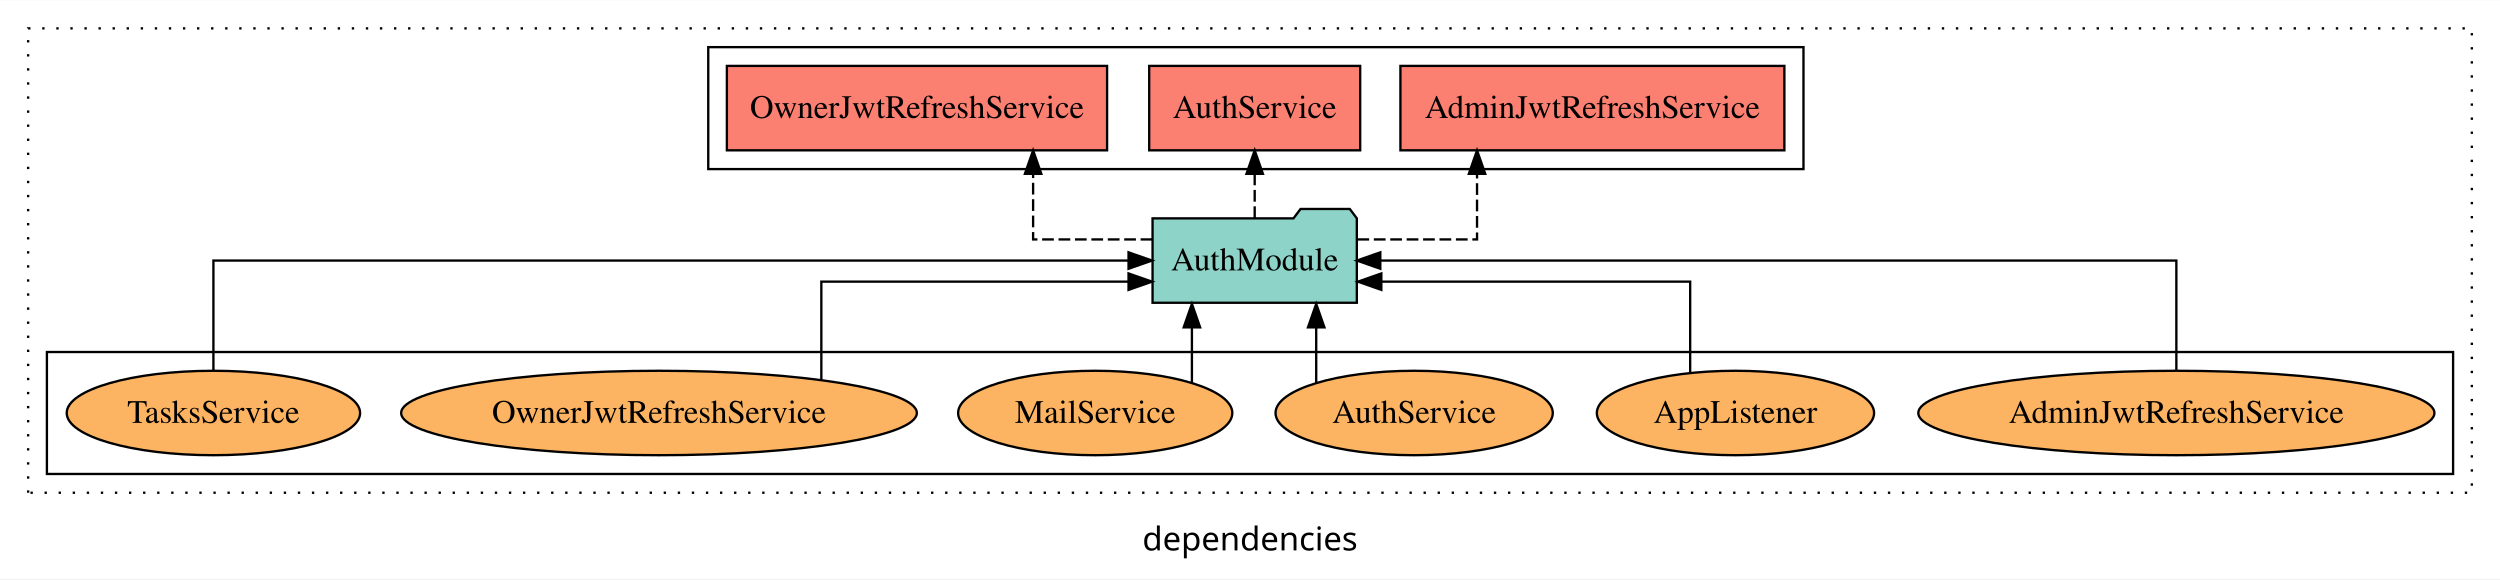
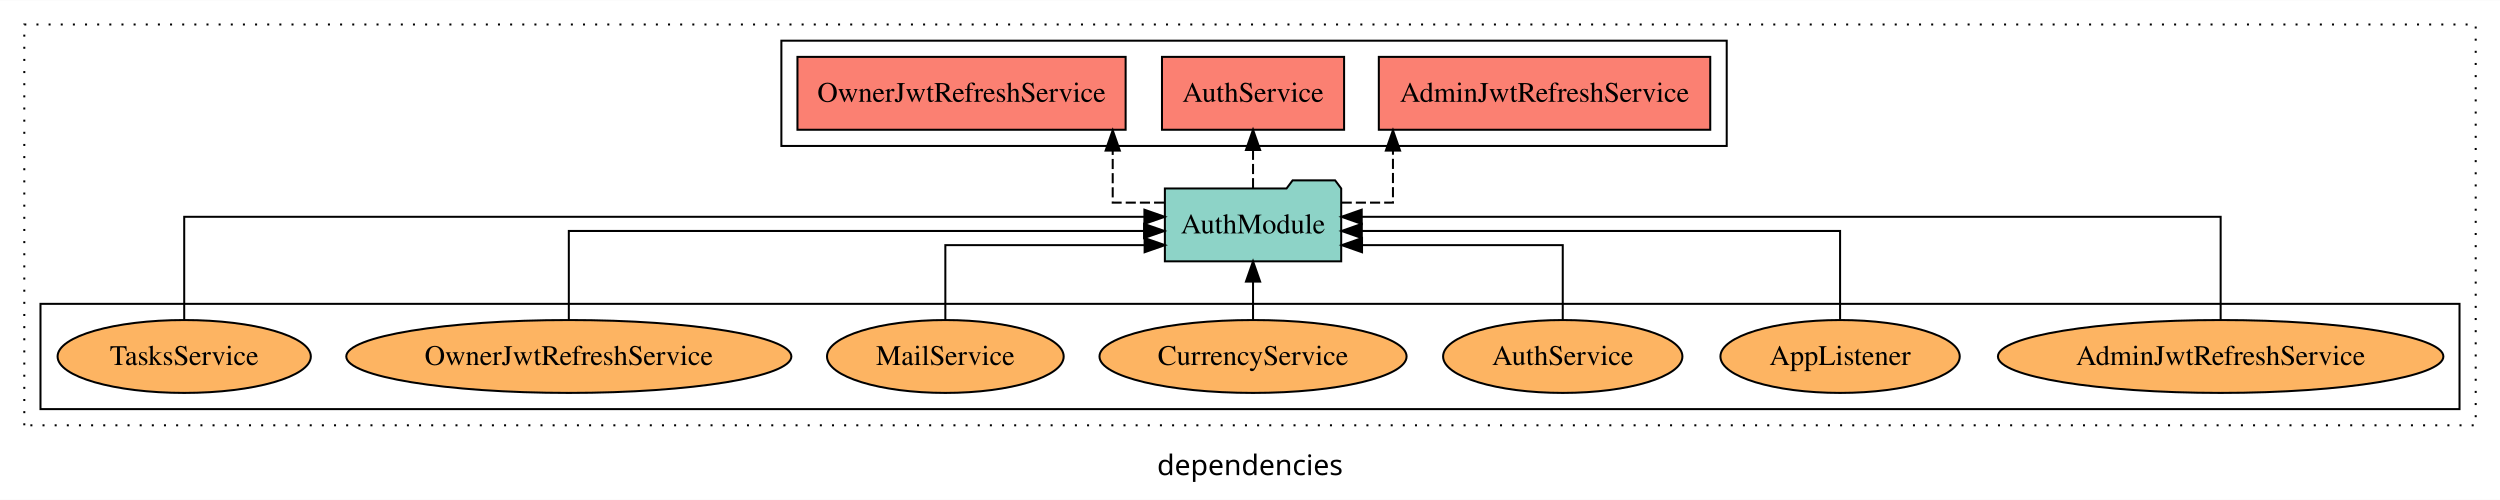
- <svg xmlns="http://www.w3.org/2000/svg" width="1066pt" height="247pt" viewBox="0.00 0.00 1066.00 246.80">
+ <svg xmlns="http://www.w3.org/2000/svg" width="1235pt" height="247pt" viewBox="0.00 0.00 1235.00 246.80">
  <g id="graph0" class="graph" transform="scale(1 1) rotate(0) translate(4 242.8)">
-     <polygon fill="white" stroke="transparent" points="-4,4 -4,-242.8 1062,-242.8 1062,4 -4,4" />
-     <text text-anchor="middle" x="529" y="-8.2" font-family="sans-serif" font-size="14.00">dependencies</text>
+     <polygon fill="white" stroke="transparent" points="-4,4 -4,-242.8 1231,-242.8 1231,4 -4,4" />
+     <text text-anchor="middle" x="613.5" y="-8.2" font-family="sans-serif" font-size="14.00">dependencies</text>
    <g id="clust1" class="cluster">
-       <polygon fill="none" stroke="black" stroke-dasharray="1,5" points="8,-32.8 8,-230.8 1050,-230.8 1050,-32.8 8,-32.8" />
+       <polygon fill="none" stroke="black" stroke-dasharray="1,5" points="8,-32.8 8,-230.8 1219,-230.8 1219,-32.8 8,-32.8" />
    </g>
    <g id="clust4" class="cluster">
-       <polygon fill="none" stroke="black" points="298,-170.8 298,-222.8 765,-222.8 765,-170.8 298,-170.8" />
+       <polygon fill="none" stroke="black" points="382,-170.8 382,-222.8 849,-222.8 849,-170.8 382,-170.8" />
    </g>
    <g id="clust6" class="cluster">
-       <polygon fill="none" stroke="black" points="16,-40.8 16,-92.8 1042,-92.8 1042,-40.8 16,-40.8" />
+       <polygon fill="none" stroke="black" points="16,-40.8 16,-92.8 1211,-92.8 1211,-40.8 16,-40.8" />
    </g>
    <g id="node1" class="node">
-       <polygon fill="#fb8072" stroke="black" points="756.86,-214.8 593.14,-214.8 593.14,-178.8 756.86,-178.8 756.86,-214.8" />
-       <text text-anchor="middle" x="675" y="-192.6" font-family="Times,serif" font-size="14.00">AdminJwtRefreshService </text>
+       <polygon fill="#fb8072" stroke="black" points="840.86,-214.8 677.14,-214.8 677.14,-178.8 840.86,-178.8 840.86,-214.8" />
+       <text text-anchor="middle" x="759" y="-192.6" font-family="Times,serif" font-size="14.00">AdminJwtRefreshService </text>
    </g>
    <g id="node2" class="node">
-       <polygon fill="#fb8072" stroke="black" points="575.98,-214.8 486.02,-214.8 486.02,-178.8 575.98,-178.8 575.98,-214.8" />
-       <text text-anchor="middle" x="531" y="-192.6" font-family="Times,serif" font-size="14.00">AuthService </text>
+       <polygon fill="#fb8072" stroke="black" points="659.98,-214.8 570.02,-214.8 570.02,-178.8 659.98,-178.8 659.98,-214.8" />
+       <text text-anchor="middle" x="615" y="-192.6" font-family="Times,serif" font-size="14.00">AuthService </text>
    </g>
    <g id="node3" class="node">
-       <polygon fill="#fb8072" stroke="black" points="468.06,-214.8 305.94,-214.8 305.94,-178.8 468.06,-178.8 468.06,-214.8" />
-       <text text-anchor="middle" x="387" y="-192.6" font-family="Times,serif" font-size="14.00">OwnerJwtRefreshService </text>
+       <polygon fill="#fb8072" stroke="black" points="552.06,-214.8 389.94,-214.8 389.94,-178.8 552.06,-178.8 552.06,-214.8" />
+       <text text-anchor="middle" x="471" y="-192.6" font-family="Times,serif" font-size="14.00">OwnerJwtRefreshService </text>
    </g>
    <g id="node4" class="node">
-       <polygon fill="#8dd3c7" stroke="black" points="574.55,-149.8 571.55,-153.8 550.55,-153.8 547.55,-149.8 487.45,-149.8 487.45,-113.8 574.55,-113.8 574.55,-149.8" />
-       <text text-anchor="middle" x="531" y="-127.6" font-family="Times,serif" font-size="14.00">AuthModule</text>
+       <polygon fill="#8dd3c7" stroke="black" points="658.55,-149.8 655.55,-153.8 634.55,-153.8 631.55,-149.8 571.45,-149.8 571.45,-113.8 658.55,-113.8 658.55,-149.8" />
+       <text text-anchor="middle" x="615" y="-127.6" font-family="Times,serif" font-size="14.00">AuthModule</text>
    </g>
    <g id="edge1" class="edge">
-       <path fill="none" stroke="black" stroke-dasharray="5,2" d="M574.8,-140.8C599.64,-140.8 625.81,-140.8 625.81,-140.8 625.81,-140.8 625.81,-168.77 625.81,-168.77" />
-       <polygon fill="black" stroke="black" points="622.31,-168.77 625.81,-178.77 629.31,-168.77 622.31,-168.77" />
+       <path fill="none" stroke="black" stroke-dasharray="5,2" d="M658.78,-142.8C672.49,-142.8 684.12,-142.8 684.12,-142.8 684.12,-142.8 684.12,-168.52 684.12,-168.52" />
+       <polygon fill="black" stroke="black" points="680.62,-168.52 684.12,-178.52 687.62,-168.52 680.62,-168.52" />
    </g>
    <g id="edge2" class="edge">
-       <path fill="none" stroke="black" stroke-dasharray="5,2" d="M531,-149.91C531,-149.91 531,-168.79 531,-168.79" />
-       <polygon fill="black" stroke="black" points="527.5,-168.79 531,-178.79 534.5,-168.79 527.5,-168.79" />
+       <path fill="none" stroke="black" stroke-dasharray="5,2" d="M615,-149.91C615,-149.91 615,-168.79 615,-168.79" />
+       <polygon fill="black" stroke="black" points="611.5,-168.79 615,-178.79 618.5,-168.79 611.5,-168.79" />
    </g>
    <g id="edge3" class="edge">
-       <path fill="none" stroke="black" stroke-dasharray="5,2" d="M487.36,-140.8C462.6,-140.8 436.52,-140.8 436.52,-140.8 436.52,-140.8 436.52,-168.77 436.52,-168.77" />
-       <polygon fill="black" stroke="black" points="433.02,-168.77 436.52,-178.77 440.02,-168.77 433.02,-168.77" />
+       <path fill="none" stroke="black" stroke-dasharray="5,2" d="M571.1,-142.8C557.34,-142.8 545.68,-142.8 545.68,-142.8 545.68,-142.8 545.68,-168.52 545.68,-168.52" />
+       <polygon fill="black" stroke="black" points="542.18,-168.52 545.68,-178.52 549.18,-168.52 542.18,-168.52" />
    </g>
    <g id="node5" class="node">
-       <ellipse fill="#fdb462" stroke="black" cx="924" cy="-66.8" rx="110.03" ry="18" />
-       <text text-anchor="middle" x="924" y="-62.6" font-family="Times,serif" font-size="14.00">AdminJwtRefreshService</text>
+       <ellipse fill="#fdb462" stroke="black" cx="1093" cy="-66.8" rx="110.03" ry="18" />
+       <text text-anchor="middle" x="1093" y="-62.6" font-family="Times,serif" font-size="14.00">AdminJwtRefreshService</text>
    </g>
    <g id="edge4" class="edge">
-       <path fill="none" stroke="black" d="M924,-84.91C924,-104.14 924,-131.8 924,-131.8 924,-131.8 584.56,-131.8 584.56,-131.8" />
-       <polygon fill="black" stroke="black" points="584.56,-128.3 574.56,-131.8 584.56,-135.3 584.56,-128.3" />
+       <path fill="none" stroke="black" d="M1093,-84.93C1093,-105.37 1093,-135.8 1093,-135.8 1093,-135.8 668.69,-135.8 668.69,-135.8" />
+       <polygon fill="black" stroke="black" points="668.69,-132.3 658.69,-135.8 668.69,-139.3 668.69,-132.3" />
    </g>
    <g id="node6" class="node">
-       <ellipse fill="#fdb462" stroke="black" cx="736" cy="-66.8" rx="59.11" ry="18" />
-       <text text-anchor="middle" x="736" y="-62.6" font-family="Times,serif" font-size="14.00">AppListener</text>
+       <ellipse fill="#fdb462" stroke="black" cx="905" cy="-66.8" rx="59.11" ry="18" />
+       <text text-anchor="middle" x="905" y="-62.6" font-family="Times,serif" font-size="14.00">AppListener</text>
    </g>
    <g id="edge5" class="edge">
-       <path fill="none" stroke="black" d="M716.69,-83.91C716.69,-100.37 716.69,-122.8 716.69,-122.8 716.69,-122.8 585,-122.8 585,-122.8" />
-       <polygon fill="black" stroke="black" points="585,-119.3 575,-122.8 585,-126.3 585,-119.3" />
+       <path fill="none" stroke="black" d="M905,-85.07C905,-103.36 905,-128.8 905,-128.8 905,-128.8 668.73,-128.8 668.73,-128.8" />
+       <polygon fill="black" stroke="black" points="668.73,-125.3 658.73,-128.8 668.73,-132.3 668.73,-125.3" />
    </g>
    <g id="node7" class="node">
-       <ellipse fill="#fdb462" stroke="black" cx="599" cy="-66.8" rx="59.11" ry="18" />
-       <text text-anchor="middle" x="599" y="-62.6" font-family="Times,serif" font-size="14.00">AuthService</text>
+       <ellipse fill="#fdb462" stroke="black" cx="768" cy="-66.8" rx="59.11" ry="18" />
+       <text text-anchor="middle" x="768" y="-62.6" font-family="Times,serif" font-size="14.00">AuthService</text>
    </g>
    <g id="edge6" class="edge">
-       <path fill="none" stroke="black" d="M557.23,-79.64C557.23,-79.64 557.23,-103.32 557.23,-103.32" />
-       <polygon fill="black" stroke="black" points="553.73,-103.32 557.23,-113.32 560.73,-103.32 553.73,-103.32" />
+       <path fill="none" stroke="black" d="M768,-84.81C768,-100.85 768,-121.8 768,-121.8 768,-121.8 668.84,-121.8 668.84,-121.8" />
+       <polygon fill="black" stroke="black" points="668.84,-118.3 658.84,-121.8 668.84,-125.3 668.84,-118.3" />
    </g>
    <g id="node8" class="node">
+       <ellipse fill="#fdb462" stroke="black" cx="615" cy="-66.8" rx="75.85" ry="18" />
+       <text text-anchor="middle" x="615" y="-62.6" font-family="Times,serif" font-size="14.00">CurrencyService</text>
+     </g>
+     <g id="edge7" class="edge">
+       <path fill="none" stroke="black" d="M615,-84.91C615,-84.91 615,-103.79 615,-103.79" />
+       <polygon fill="black" stroke="black" points="611.5,-103.79 615,-113.79 618.5,-103.79 611.5,-103.79" />
+     </g>
+     <g id="node9" class="node">
      <ellipse fill="#fdb462" stroke="black" cx="463" cy="-66.8" rx="58.46" ry="18" />
      <text text-anchor="middle" x="463" y="-62.6" font-family="Times,serif" font-size="14.00">MailService</text>
    </g>
-     <g id="edge7" class="edge">
-       <path fill="none" stroke="black" d="M504.23,-79.64C504.23,-79.64 504.23,-103.32 504.23,-103.32" />
-       <polygon fill="black" stroke="black" points="500.73,-103.32 504.23,-113.32 507.73,-103.32 500.73,-103.32" />
+     <g id="edge8" class="edge">
+       <path fill="none" stroke="black" d="M463,-84.81C463,-100.85 463,-121.8 463,-121.8 463,-121.8 561.44,-121.8 561.44,-121.8" />
+       <polygon fill="black" stroke="black" points="561.44,-125.3 571.44,-121.8 561.44,-118.3 561.44,-125.3" />
    </g>
-     <g id="node9" class="node">
+     <g id="node10" class="node">
      <ellipse fill="#fdb462" stroke="black" cx="277" cy="-66.8" rx="109.94" ry="18" />
      <text text-anchor="middle" x="277" y="-62.6" font-family="Times,serif" font-size="14.00">OwnerJwtRefreshService</text>
    </g>
-     <g id="edge8" class="edge">
-       <path fill="none" stroke="black" d="M346.22,-80.93C346.22,-97.52 346.22,-122.8 346.22,-122.8 346.22,-122.8 477.21,-122.8 477.21,-122.8" />
-       <polygon fill="black" stroke="black" points="477.21,-126.3 487.21,-122.8 477.21,-119.3 477.21,-126.3" />
+     <g id="edge9" class="edge">
+       <path fill="none" stroke="black" d="M277,-85.07C277,-103.36 277,-128.8 277,-128.8 277,-128.8 561.16,-128.8 561.16,-128.8" />
+       <polygon fill="black" stroke="black" points="561.16,-132.3 571.16,-128.8 561.16,-125.3 561.16,-132.3" />
    </g>
-     <g id="node10" class="node">
+     <g id="node11" class="node">
      <ellipse fill="#fdb462" stroke="black" cx="87" cy="-66.8" rx="62.55" ry="18" />
      <text text-anchor="middle" x="87" y="-62.6" font-family="Times,serif" font-size="14.00">TasksService</text>
    </g>
-     <g id="edge9" class="edge">
-       <path fill="none" stroke="black" d="M87,-84.91C87,-104.14 87,-131.8 87,-131.8 87,-131.8 477.21,-131.8 477.21,-131.8" />
-       <polygon fill="black" stroke="black" points="477.21,-135.3 487.21,-131.8 477.21,-128.3 477.21,-135.3" />
+     <g id="edge10" class="edge">
+       <path fill="none" stroke="black" d="M87,-84.93C87,-105.37 87,-135.8 87,-135.8 87,-135.8 561.34,-135.8 561.34,-135.8" />
+       <polygon fill="black" stroke="black" points="561.34,-139.3 571.34,-135.8 561.34,-132.3 561.34,-139.3" />
    </g>
  </g>
</svg>
